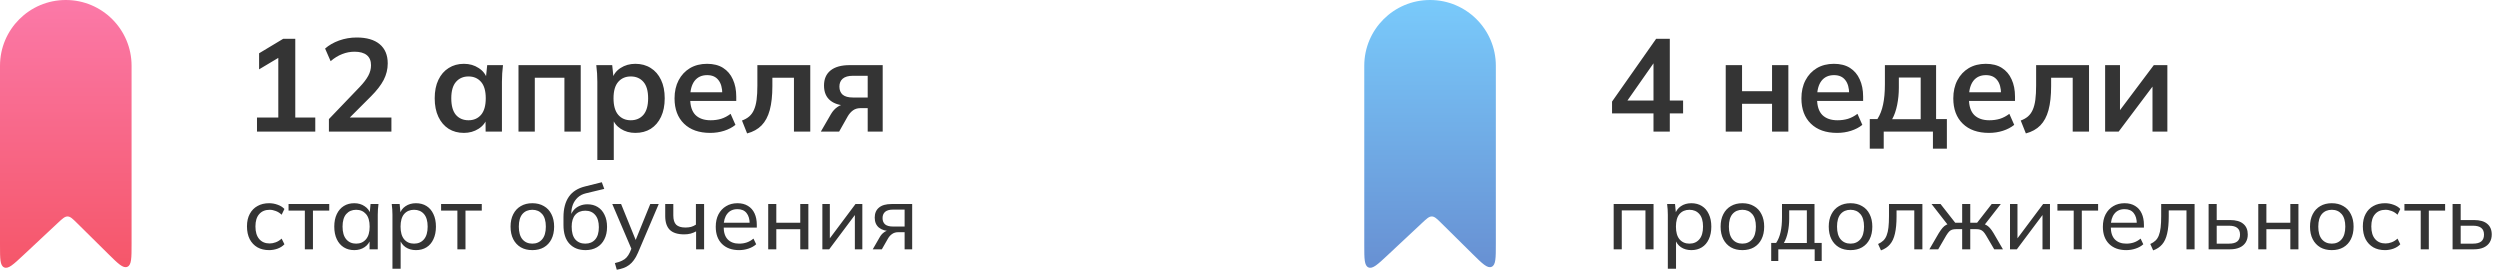
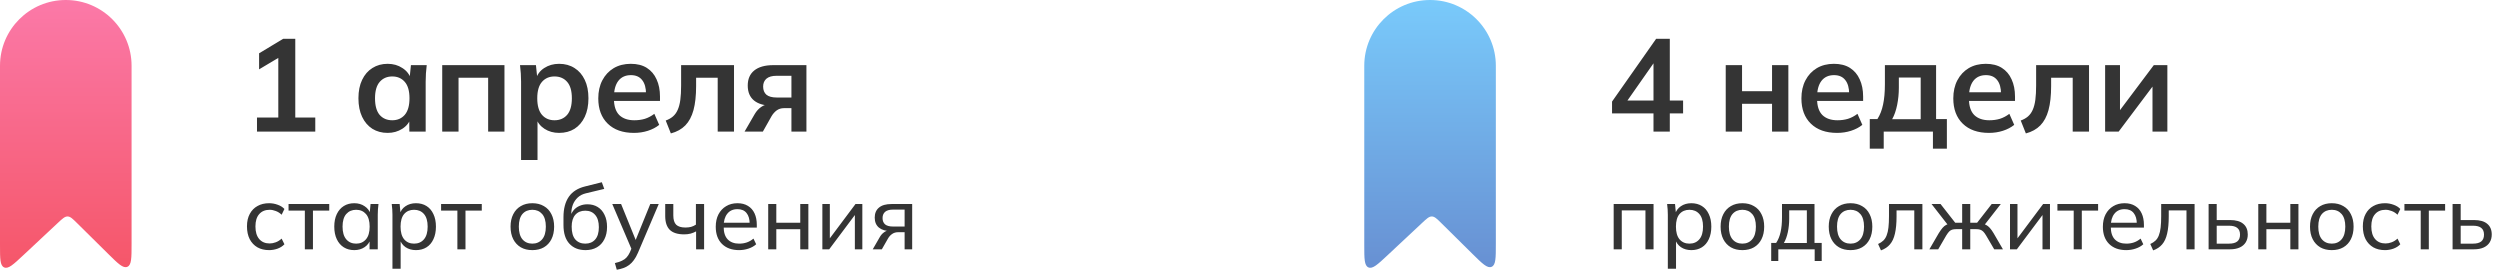
<svg xmlns="http://www.w3.org/2000/svg" width="361" height="40" viewBox="0 0 361 40" fill="none">
-   <path d="M37.109 19V16.967H40.187V7.657H41.365L37.413 10.013V7.695L40.89 5.605H42.638V16.967H45.526V19H37.109ZM47.495 19V17.195L51.941 12.559C52.498 11.976 52.91 11.438 53.176 10.944C53.442 10.45 53.575 9.943 53.575 9.424C53.575 8.778 53.372 8.29 52.967 7.961C52.561 7.632 51.972 7.467 51.2 7.467C50.579 7.467 49.984 7.581 49.414 7.809C48.844 8.024 48.286 8.366 47.742 8.835L46.944 7.011C47.488 6.53 48.16 6.143 48.958 5.852C49.768 5.561 50.617 5.415 51.504 5.415C52.948 5.415 54.056 5.738 54.829 6.384C55.601 7.03 55.988 7.955 55.988 9.158C55.988 9.994 55.791 10.792 55.399 11.552C55.006 12.299 54.398 13.085 53.575 13.908L49.87 17.613V16.967H56.52V19H47.495ZM66.989 19.19C66.153 19.19 65.418 18.994 64.785 18.601C64.152 18.196 63.658 17.619 63.303 16.872C62.948 16.125 62.771 15.232 62.771 14.193C62.771 13.154 62.948 12.268 63.303 11.533C63.658 10.786 64.152 10.216 64.785 9.823C65.418 9.418 66.153 9.215 66.989 9.215C67.8 9.215 68.509 9.418 69.117 9.823C69.738 10.216 70.149 10.748 70.352 11.419H70.143L70.352 9.405H72.632C72.594 9.798 72.556 10.197 72.518 10.602C72.493 11.007 72.48 11.406 72.48 11.799V19H70.124L70.105 17.024H70.333C70.13 17.683 69.719 18.208 69.098 18.601C68.477 18.994 67.774 19.19 66.989 19.19ZM67.654 17.366C68.401 17.366 69.003 17.106 69.459 16.587C69.915 16.055 70.143 15.257 70.143 14.193C70.143 13.129 69.915 12.337 69.459 11.818C69.003 11.299 68.401 11.039 67.654 11.039C66.907 11.039 66.305 11.299 65.849 11.818C65.393 12.337 65.165 13.129 65.165 14.193C65.165 15.257 65.387 16.055 65.83 16.587C66.286 17.106 66.894 17.366 67.654 17.366ZM74.87 19V9.405H83.857V19H81.501V11.229H77.226V19H74.87ZM86.255 23.104V11.799C86.255 11.406 86.243 11.007 86.218 10.602C86.192 10.197 86.154 9.798 86.103 9.405H88.403L88.612 11.419H88.403C88.593 10.748 88.992 10.216 89.6 9.823C90.22 9.418 90.936 9.215 91.746 9.215C92.595 9.215 93.336 9.418 93.969 9.823C94.603 10.216 95.097 10.786 95.451 11.533C95.806 12.268 95.984 13.154 95.984 14.193C95.984 15.232 95.806 16.125 95.451 16.872C95.097 17.619 94.603 18.196 93.969 18.601C93.336 18.994 92.595 19.19 91.746 19.19C90.948 19.19 90.246 18.994 89.638 18.601C89.029 18.208 88.624 17.683 88.421 17.024H88.63V23.104H86.255ZM91.082 17.366C91.841 17.366 92.45 17.106 92.906 16.587C93.362 16.055 93.59 15.257 93.59 14.193C93.59 13.129 93.362 12.337 92.906 11.818C92.45 11.299 91.841 11.039 91.082 11.039C90.334 11.039 89.733 11.299 89.276 11.818C88.82 12.337 88.593 13.129 88.593 14.193C88.593 15.257 88.82 16.055 89.276 16.587C89.733 17.106 90.334 17.366 91.082 17.366ZM102.553 19.19C100.945 19.19 99.684 18.747 98.772 17.86C97.861 16.973 97.404 15.757 97.404 14.212C97.404 13.211 97.601 12.337 97.993 11.59C98.386 10.843 98.931 10.26 99.627 9.842C100.337 9.424 101.16 9.215 102.097 9.215C103.022 9.215 103.795 9.411 104.415 9.804C105.036 10.197 105.505 10.748 105.821 11.457C106.151 12.166 106.315 12.996 106.315 13.946V14.573H99.323V13.319H104.624L104.301 13.585C104.301 12.698 104.111 12.021 103.731 11.552C103.364 11.083 102.826 10.849 102.116 10.849C101.331 10.849 100.723 11.128 100.292 11.685C99.874 12.242 99.665 13.021 99.665 14.022V14.269C99.665 15.308 99.919 16.087 100.425 16.606C100.945 17.113 101.673 17.366 102.61 17.366C103.155 17.366 103.662 17.296 104.13 17.157C104.612 17.005 105.068 16.764 105.498 16.435L106.201 18.031C105.745 18.398 105.201 18.683 104.567 18.886C103.934 19.089 103.263 19.19 102.553 19.19ZM107.883 19.266L107.142 17.404C107.56 17.252 107.909 17.056 108.187 16.815C108.479 16.562 108.707 16.245 108.871 15.865C109.049 15.472 109.175 14.991 109.251 14.421C109.327 13.838 109.365 13.148 109.365 12.35V9.405H117.003V19H114.647V11.229H111.531V12.426C111.531 13.807 111.405 14.966 111.151 15.903C110.898 16.828 110.505 17.562 109.973 18.107C109.441 18.652 108.745 19.038 107.883 19.266ZM118.531 19L119.994 16.473C120.247 16.042 120.557 15.7 120.925 15.447C121.305 15.181 121.697 15.048 122.103 15.048H122.521L122.502 15.257C121.374 15.257 120.507 15.01 119.899 14.516C119.291 14.022 118.987 13.3 118.987 12.35C118.987 11.413 119.297 10.691 119.918 10.184C120.551 9.665 121.476 9.405 122.692 9.405H127.461V19H125.295V15.618H124.212C123.819 15.618 123.471 15.726 123.167 15.941C122.875 16.156 122.628 16.435 122.426 16.777L121.172 19H118.531ZM123.148 14.079H125.295V10.944H123.148C122.502 10.944 122.014 11.083 121.685 11.362C121.368 11.641 121.21 12.021 121.21 12.502C121.21 13.009 121.368 13.401 121.685 13.68C122.014 13.946 122.502 14.079 123.148 14.079Z" fill="#343434" />
+   <path d="M37.109 19V16.967H40.187V7.657H41.365L37.413 10.013V7.695L40.89 5.605H42.638V16.967H45.526V19H37.109ZM55.976 19.19C55.14 19.19 54.406 18.994 53.772 18.601C53.139 18.196 52.645 17.619 52.29 16.872C51.936 16.125 51.758 15.232 51.758 14.193C51.758 13.154 51.936 12.268 52.29 11.533C52.645 10.786 53.139 10.216 53.772 9.823C54.406 9.418 55.14 9.215 55.976 9.215C56.787 9.215 57.496 9.418 58.104 9.823C58.725 10.216 59.137 10.748 59.339 11.419H59.13L59.339 9.405H61.619C61.581 9.798 61.543 10.197 61.505 10.602C61.48 11.007 61.467 11.406 61.467 11.799V19H59.111L59.092 17.024H59.32C59.118 17.683 58.706 18.208 58.085 18.601C57.465 18.994 56.762 19.19 55.976 19.19ZM56.641 17.366C57.389 17.366 57.99 17.106 58.446 16.587C58.902 16.055 59.13 15.257 59.13 14.193C59.13 13.129 58.902 12.337 58.446 11.818C57.99 11.299 57.389 11.039 56.641 11.039C55.894 11.039 55.292 11.299 54.836 11.818C54.38 12.337 54.152 13.129 54.152 14.193C54.152 15.257 54.374 16.055 54.817 16.587C55.273 17.106 55.881 17.366 56.641 17.366ZM63.857 19V9.405H72.844V19H70.488V11.229H66.213V19H63.857ZM75.243 23.104V11.799C75.243 11.406 75.23 11.007 75.205 10.602C75.18 10.197 75.142 9.798 75.091 9.405H77.39L77.599 11.419H77.39C77.58 10.748 77.979 10.216 78.587 9.823C79.208 9.418 79.923 9.215 80.734 9.215C81.583 9.215 82.324 9.418 82.957 9.823C83.59 10.216 84.084 10.786 84.439 11.533C84.794 12.268 84.971 13.154 84.971 14.193C84.971 15.232 84.794 16.125 84.439 16.872C84.084 17.619 83.59 18.196 82.957 18.601C82.324 18.994 81.583 19.19 80.734 19.19C79.936 19.19 79.233 18.994 78.625 18.601C78.017 18.208 77.612 17.683 77.409 17.024H77.618V23.104H75.243ZM80.069 17.366C80.829 17.366 81.437 17.106 81.893 16.587C82.349 16.055 82.577 15.257 82.577 14.193C82.577 13.129 82.349 12.337 81.893 11.818C81.437 11.299 80.829 11.039 80.069 11.039C79.322 11.039 78.72 11.299 78.264 11.818C77.808 12.337 77.58 13.129 77.58 14.193C77.58 15.257 77.808 16.055 78.264 16.587C78.72 17.106 79.322 17.366 80.069 17.366ZM91.541 19.19C89.932 19.19 88.672 18.747 87.76 17.86C86.848 16.973 86.392 15.757 86.392 14.212C86.392 13.211 86.588 12.337 86.981 11.59C87.374 10.843 87.918 10.26 88.615 9.842C89.324 9.424 90.147 9.215 91.085 9.215C92.01 9.215 92.782 9.411 93.403 9.804C94.023 10.197 94.492 10.748 94.809 11.457C95.138 12.166 95.303 12.996 95.303 13.946V14.573H88.311V13.319H93.612L93.289 13.585C93.289 12.698 93.099 12.021 92.719 11.552C92.352 11.083 91.813 10.849 91.104 10.849C90.319 10.849 89.71 11.128 89.28 11.685C88.862 12.242 88.653 13.021 88.653 14.022V14.269C88.653 15.308 88.906 16.087 89.413 16.606C89.932 17.113 90.66 17.366 91.598 17.366C92.142 17.366 92.649 17.296 93.118 17.157C93.599 17.005 94.055 16.764 94.486 16.435L95.189 18.031C94.733 18.398 94.188 18.683 93.555 18.886C92.921 19.089 92.25 19.19 91.541 19.19ZM96.871 19.266L96.13 17.404C96.548 17.252 96.896 17.056 97.175 16.815C97.466 16.562 97.694 16.245 97.859 15.865C98.036 15.472 98.163 14.991 98.239 14.421C98.315 13.838 98.353 13.148 98.353 12.35V9.405H105.991V19H103.635V11.229H100.519V12.426C100.519 13.807 100.392 14.966 100.139 15.903C99.885 16.828 99.493 17.562 98.961 18.107C98.429 18.652 97.732 19.038 96.871 19.266ZM107.518 19L108.981 16.473C109.234 16.042 109.545 15.7 109.912 15.447C110.292 15.181 110.685 15.048 111.09 15.048H111.508L111.489 15.257C110.362 15.257 109.494 15.01 108.886 14.516C108.278 14.022 107.974 13.3 107.974 12.35C107.974 11.413 108.284 10.691 108.905 10.184C109.538 9.665 110.463 9.405 111.679 9.405H116.448V19H114.282V15.618H113.199C112.806 15.618 112.458 15.726 112.154 15.941C111.863 16.156 111.616 16.435 111.413 16.777L110.159 19H107.518ZM112.135 14.079H114.282V10.944H112.135C111.489 10.944 111.001 11.083 110.672 11.362C110.355 11.641 110.197 12.021 110.197 12.502C110.197 13.009 110.355 13.401 110.672 13.68C111.001 13.946 111.489 14.079 112.135 14.079Z" fill="#343434" />
  <path d="M38.861 36.117C38.211 36.117 37.648 35.983 37.171 35.714C36.694 35.437 36.322 35.042 36.053 34.531C35.793 34.011 35.663 33.396 35.663 32.685C35.663 31.983 35.797 31.385 36.066 30.891C36.335 30.388 36.707 30.007 37.184 29.747C37.661 29.478 38.22 29.344 38.861 29.344C39.286 29.344 39.697 29.418 40.096 29.565C40.495 29.704 40.82 29.907 41.071 30.176L40.668 31.008C40.417 30.765 40.139 30.588 39.836 30.475C39.533 30.354 39.234 30.293 38.939 30.293C38.298 30.293 37.795 30.501 37.431 30.917C37.067 31.324 36.885 31.918 36.885 32.698C36.885 33.487 37.067 34.093 37.431 34.518C37.795 34.943 38.298 35.155 38.939 35.155C39.225 35.155 39.52 35.099 39.823 34.986C40.126 34.873 40.408 34.696 40.668 34.453L41.071 35.272C40.811 35.549 40.477 35.762 40.07 35.909C39.671 36.048 39.268 36.117 38.861 36.117ZM44.02 36V30.41H41.667V29.461H47.543V30.41H45.19V36H44.02ZM51.155 36.117C50.583 36.117 50.081 35.983 49.647 35.714C49.214 35.445 48.876 35.055 48.633 34.544C48.391 34.033 48.269 33.426 48.269 32.724C48.269 32.022 48.391 31.42 48.633 30.917C48.876 30.406 49.214 30.016 49.647 29.747C50.081 29.478 50.583 29.344 51.155 29.344C51.736 29.344 52.239 29.491 52.663 29.786C53.097 30.072 53.383 30.466 53.521 30.969H53.365L53.508 29.461H54.652C54.626 29.721 54.6 29.981 54.574 30.241C54.557 30.501 54.548 30.757 54.548 31.008V36H53.365V34.505H53.508C53.37 34.999 53.084 35.393 52.65 35.688C52.226 35.974 51.727 36.117 51.155 36.117ZM51.428 35.181C52.018 35.181 52.49 34.973 52.845 34.557C53.201 34.141 53.378 33.53 53.378 32.724C53.378 31.918 53.201 31.311 52.845 30.904C52.49 30.497 52.018 30.293 51.428 30.293C50.839 30.293 50.362 30.497 49.998 30.904C49.643 31.311 49.465 31.918 49.465 32.724C49.465 33.53 49.643 34.141 49.998 34.557C50.354 34.973 50.83 35.181 51.428 35.181ZM56.67 38.808V31.008C56.67 30.757 56.661 30.501 56.644 30.241C56.627 29.981 56.601 29.721 56.566 29.461H57.71L57.853 30.969H57.71C57.84 30.466 58.117 30.072 58.542 29.786C58.967 29.491 59.474 29.344 60.063 29.344C60.644 29.344 61.151 29.478 61.584 29.747C62.017 30.016 62.351 30.406 62.585 30.917C62.828 31.42 62.949 32.022 62.949 32.724C62.949 33.426 62.828 34.033 62.585 34.544C62.351 35.055 62.017 35.445 61.584 35.714C61.151 35.983 60.644 36.117 60.063 36.117C59.483 36.117 58.98 35.974 58.555 35.688C58.139 35.393 57.858 34.999 57.71 34.505H57.853V38.808H56.67ZM59.79 35.181C60.388 35.181 60.865 34.973 61.22 34.557C61.575 34.141 61.753 33.53 61.753 32.724C61.753 31.918 61.575 31.311 61.22 30.904C60.865 30.497 60.388 30.293 59.79 30.293C59.192 30.293 58.715 30.497 58.36 30.904C58.014 31.311 57.84 31.918 57.84 32.724C57.84 33.53 58.014 34.141 58.36 34.557C58.715 34.973 59.192 35.181 59.79 35.181ZM66.046 36V30.41H63.693V29.461H69.569V30.41H67.216V36H66.046ZM76.87 36.117C76.228 36.117 75.674 35.983 75.206 35.714C74.737 35.437 74.374 35.047 74.114 34.544C73.853 34.033 73.724 33.426 73.724 32.724C73.724 32.031 73.853 31.433 74.114 30.93C74.374 30.419 74.737 30.029 75.206 29.76C75.674 29.483 76.228 29.344 76.87 29.344C77.511 29.344 78.066 29.483 78.534 29.76C79.01 30.029 79.374 30.419 79.626 30.93C79.885 31.433 80.016 32.031 80.016 32.724C80.016 33.426 79.885 34.033 79.626 34.544C79.374 35.047 79.01 35.437 78.534 35.714C78.066 35.983 77.511 36.117 76.87 36.117ZM76.87 35.181C77.459 35.181 77.931 34.973 78.287 34.557C78.642 34.141 78.82 33.53 78.82 32.724C78.82 31.918 78.642 31.311 78.287 30.904C77.931 30.497 77.459 30.293 76.87 30.293C76.272 30.293 75.795 30.497 75.439 30.904C75.093 31.311 74.919 31.918 74.919 32.724C74.919 33.53 75.093 34.141 75.439 34.557C75.795 34.973 76.272 35.181 76.87 35.181ZM84.551 36.117C83.572 36.117 82.796 35.809 82.224 35.194C81.652 34.579 81.366 33.677 81.366 32.49V31.359C81.366 30.146 81.622 29.166 82.133 28.421C82.645 27.676 83.438 27.173 84.512 26.913L86.904 26.315L87.255 27.277L84.603 27.914C84.127 28.027 83.732 28.23 83.42 28.525C83.108 28.82 82.874 29.166 82.718 29.565C82.571 29.964 82.497 30.388 82.497 30.839V31.398H82.315C82.419 31.008 82.584 30.67 82.809 30.384C83.043 30.098 83.334 29.881 83.68 29.734C84.027 29.578 84.408 29.5 84.824 29.5C85.388 29.5 85.882 29.63 86.306 29.89C86.731 30.15 87.06 30.527 87.294 31.021C87.537 31.506 87.658 32.087 87.658 32.763C87.658 33.456 87.528 34.054 87.268 34.557C87.017 35.06 86.657 35.445 86.189 35.714C85.721 35.983 85.175 36.117 84.551 36.117ZM84.512 35.181C85.119 35.181 85.596 34.982 85.942 34.583C86.298 34.184 86.475 33.591 86.475 32.802C86.475 32.031 86.298 31.441 85.942 31.034C85.596 30.627 85.119 30.423 84.512 30.423C83.906 30.423 83.425 30.622 83.069 31.021C82.723 31.42 82.549 31.987 82.549 32.724C82.549 33.547 82.723 34.163 83.069 34.57C83.425 34.977 83.906 35.181 84.512 35.181ZM89.063 38.951L88.79 37.989C89.198 37.894 89.536 37.781 89.804 37.651C90.073 37.53 90.298 37.369 90.48 37.17C90.662 36.971 90.823 36.719 90.961 36.416L91.286 35.636L91.26 36.13L88.413 29.461H89.687L91.962 35.064H91.624L93.899 29.461H95.121L92.118 36.507C91.936 36.932 91.737 37.287 91.52 37.573C91.312 37.859 91.083 38.093 90.831 38.275C90.589 38.457 90.32 38.6 90.025 38.704C89.731 38.808 89.41 38.89 89.063 38.951ZM100.516 36V33.413C100.264 33.552 99.996 33.66 99.71 33.738C99.424 33.807 99.12 33.842 98.8 33.842C97.864 33.842 97.17 33.625 96.72 33.192C96.278 32.75 96.057 32.087 96.057 31.203V29.461H97.227V31.112C97.227 31.727 97.365 32.174 97.643 32.451C97.929 32.72 98.371 32.854 98.969 32.854C99.272 32.854 99.545 32.824 99.788 32.763C100.03 32.694 100.264 32.585 100.49 32.438V29.461H101.673V36H100.516ZM106.721 36.117C105.681 36.117 104.858 35.818 104.251 35.22C103.653 34.622 103.354 33.799 103.354 32.75C103.354 32.057 103.484 31.459 103.744 30.956C104.013 30.445 104.381 30.05 104.849 29.773C105.317 29.487 105.863 29.344 106.487 29.344C107.085 29.344 107.592 29.474 108.008 29.734C108.424 29.985 108.741 30.345 108.957 30.813C109.174 31.281 109.282 31.836 109.282 32.477V32.867H104.277V32.165H108.476L108.255 32.334C108.255 31.658 108.104 31.134 107.8 30.761C107.506 30.388 107.068 30.202 106.487 30.202C105.855 30.202 105.365 30.423 105.018 30.865C104.672 31.298 104.498 31.892 104.498 32.646V32.763C104.498 33.56 104.693 34.163 105.083 34.57C105.482 34.977 106.032 35.181 106.734 35.181C107.124 35.181 107.488 35.125 107.826 35.012C108.164 34.899 108.489 34.713 108.801 34.453L109.191 35.272C108.897 35.541 108.528 35.749 108.086 35.896C107.653 36.043 107.198 36.117 106.721 36.117ZM110.929 36V29.461H112.099V32.165H115.557V29.461H116.727V36H115.557V33.101H112.099V36H110.929ZM118.749 36V29.461H119.828V34.882H119.477L123.533 29.461H124.521V36H123.442V30.566H123.806L119.737 36H118.749ZM126.024 36L127.051 34.219C127.216 33.933 127.424 33.703 127.675 33.53C127.927 33.348 128.191 33.257 128.468 33.257H128.676L128.663 33.374C127.927 33.374 127.35 33.209 126.934 32.88C126.518 32.542 126.31 32.057 126.31 31.424C126.31 30.8 126.514 30.319 126.921 29.981C127.329 29.634 127.935 29.461 128.741 29.461H131.718V36H130.626V33.53H129.69C129.352 33.53 129.062 33.617 128.819 33.79C128.577 33.955 128.377 34.176 128.221 34.453L127.337 36H126.024ZM128.949 32.711H130.626V30.267H128.949C128.438 30.267 128.057 30.375 127.805 30.592C127.563 30.809 127.441 31.108 127.441 31.489C127.441 31.879 127.563 32.182 127.805 32.399C128.057 32.607 128.438 32.711 128.949 32.711Z" fill="#343434" />
-   <path d="M0 9.5C0 4.253 4.253 0 9.5 0V0C14.747 0 19 4.253 19 9.5V35.211C19 37.251 19 38.271 18.385 38.528C17.771 38.785 17.045 38.068 15.594 36.633L11.131 32.221C10.485 31.582 10.161 31.262 9.759 31.257C9.356 31.251 9.024 31.562 8.359 32.183L3.366 36.852C1.925 38.2 1.204 38.874 0.602 38.613C0 38.352 0 37.365 0 35.392V9.5Z" fill="url(#paint0_linear_98_202)" />
+   <path d="M0 9.5C0 4.253 4.253 0 9.5 0C14.747 0 19 4.253 19 9.5V35.211C19 37.251 19 38.271 18.385 38.528C17.771 38.785 17.045 38.068 15.594 36.633L11.131 32.221C10.485 31.582 10.161 31.262 9.759 31.257C9.356 31.251 9.024 31.562 8.359 32.183L3.366 36.852C1.925 38.2 1.204 38.874 0.602 38.613C0 38.352 0 37.365 0 35.392V9.5Z" fill="url(#paint0_linear_27_1270)" />
  <path d="M238.764 19V16.378H232.779V14.668L239.144 5.605H241.12V14.516H243.039V16.378H241.12V19H238.764ZM238.764 14.516V8.493H239.22L234.603 15.086V14.516H238.764ZM249.195 19V9.405H251.551V13.167H255.883V9.405H258.239V19H255.883V14.991H251.551V19H249.195ZM265.273 19.19C263.664 19.19 262.404 18.747 261.492 17.86C260.58 16.973 260.124 15.757 260.124 14.212C260.124 13.211 260.32 12.337 260.713 11.59C261.105 10.843 261.65 10.26 262.347 9.842C263.056 9.424 263.879 9.215 264.817 9.215C265.741 9.215 266.514 9.411 267.135 9.804C267.755 10.197 268.224 10.748 268.541 11.457C268.87 12.166 269.035 12.996 269.035 13.946V14.573H262.043V13.319H267.344L267.021 13.585C267.021 12.698 266.831 12.021 266.451 11.552C266.083 11.083 265.545 10.849 264.836 10.849C264.05 10.849 263.442 11.128 263.012 11.685C262.594 12.242 262.385 13.021 262.385 14.022V14.269C262.385 15.308 262.638 16.087 263.145 16.606C263.664 17.113 264.392 17.366 265.33 17.366C265.874 17.366 266.381 17.296 266.85 17.157C267.331 17.005 267.787 16.764 268.218 16.435L268.921 18.031C268.465 18.398 267.92 18.683 267.287 18.886C266.653 19.089 265.982 19.19 265.273 19.19ZM269.995 21.47V17.195H271.097C271.477 16.6 271.749 15.903 271.914 15.105C272.091 14.294 272.18 13.306 272.18 12.141V9.405H279.571V17.195H281.129V21.47H279.115V19H272.009V21.47H269.995ZM273.225 17.214H277.348V11.191H274.194V12.673C274.194 13.522 274.111 14.351 273.947 15.162C273.782 15.973 273.541 16.657 273.225 17.214ZM287.205 19.19C285.596 19.19 284.336 18.747 283.424 17.86C282.512 16.973 282.056 15.757 282.056 14.212C282.056 13.211 282.252 12.337 282.645 11.59C283.038 10.843 283.582 10.26 284.279 9.842C284.988 9.424 285.812 9.215 286.749 9.215C287.674 9.215 288.446 9.411 289.067 9.804C289.688 10.197 290.156 10.748 290.473 11.457C290.802 12.166 290.967 12.996 290.967 13.946V14.573H283.975V13.319H289.276L288.953 13.585C288.953 12.698 288.763 12.021 288.383 11.552C288.016 11.083 287.477 10.849 286.768 10.849C285.983 10.849 285.375 11.128 284.944 11.685C284.526 12.242 284.317 13.021 284.317 14.022V14.269C284.317 15.308 284.57 16.087 285.077 16.606C285.596 17.113 286.325 17.366 287.262 17.366C287.807 17.366 288.313 17.296 288.782 17.157C289.263 17.005 289.719 16.764 290.15 16.435L290.853 18.031C290.397 18.398 289.852 18.683 289.219 18.886C288.586 19.089 287.914 19.19 287.205 19.19ZM292.535 19.266L291.794 17.404C292.212 17.252 292.56 17.056 292.839 16.815C293.13 16.562 293.358 16.245 293.523 15.865C293.7 15.472 293.827 14.991 293.903 14.421C293.979 13.838 294.017 13.148 294.017 12.35V9.405H301.655V19H299.299V11.229H296.183V12.426C296.183 13.807 296.056 14.966 295.803 15.903C295.55 16.828 295.157 17.562 294.625 18.107C294.093 18.652 293.396 19.038 292.535 19.266ZM303.98 19V9.405H306.127V16.663H305.557L311.01 9.405H312.967V19H310.82V11.723H311.409L305.937 19H303.98Z" fill="#343434" />
  <path d="M233.014 36V29.461H238.773V36H237.603V30.384H234.184V36H233.014ZM240.835 38.808V31.008C240.835 30.757 240.827 30.501 240.809 30.241C240.792 29.981 240.766 29.721 240.731 29.461H241.875L242.018 30.969H241.875C242.005 30.466 242.283 30.072 242.707 29.786C243.132 29.491 243.639 29.344 244.228 29.344C244.809 29.344 245.316 29.478 245.749 29.747C246.183 30.016 246.516 30.406 246.75 30.917C246.993 31.42 247.114 32.022 247.114 32.724C247.114 33.426 246.993 34.033 246.75 34.544C246.516 35.055 246.183 35.445 245.749 35.714C245.316 35.983 244.809 36.117 244.228 36.117C243.648 36.117 243.145 35.974 242.72 35.688C242.304 35.393 242.023 34.999 241.875 34.505H242.018V38.808H240.835ZM243.955 35.181C244.553 35.181 245.03 34.973 245.385 34.557C245.741 34.141 245.918 33.53 245.918 32.724C245.918 31.918 245.741 31.311 245.385 30.904C245.03 30.497 244.553 30.293 243.955 30.293C243.357 30.293 242.881 30.497 242.525 30.904C242.179 31.311 242.005 31.918 242.005 32.724C242.005 33.53 242.179 34.141 242.525 34.557C242.881 34.973 243.357 35.181 243.955 35.181ZM251.602 36.117C250.961 36.117 250.406 35.983 249.938 35.714C249.47 35.437 249.106 35.047 248.846 34.544C248.586 34.033 248.456 33.426 248.456 32.724C248.456 32.031 248.586 31.433 248.846 30.93C249.106 30.419 249.47 30.029 249.938 29.76C250.406 29.483 250.961 29.344 251.602 29.344C252.243 29.344 252.798 29.483 253.266 29.76C253.743 30.029 254.107 30.419 254.358 30.93C254.618 31.433 254.748 32.031 254.748 32.724C254.748 33.426 254.618 34.033 254.358 34.544C254.107 35.047 253.743 35.437 253.266 35.714C252.798 35.983 252.243 36.117 251.602 36.117ZM251.602 35.181C252.191 35.181 252.664 34.973 253.019 34.557C253.374 34.141 253.552 33.53 253.552 32.724C253.552 31.918 253.374 31.311 253.019 30.904C252.664 30.497 252.191 30.293 251.602 30.293C251.004 30.293 250.527 30.497 250.172 30.904C249.825 31.311 249.652 31.918 249.652 32.724C249.652 33.53 249.825 34.141 250.172 34.557C250.527 34.973 251.004 35.181 251.602 35.181ZM255.761 37.69V35.077H256.476C256.771 34.635 256.983 34.115 257.113 33.517C257.252 32.919 257.321 32.208 257.321 31.385V29.461H262.014V35.077H263.054V37.69H262.04V36H256.788V37.69H255.761ZM257.594 35.09H260.909V30.371H258.361V31.593C258.361 32.252 258.296 32.893 258.166 33.517C258.036 34.132 257.845 34.657 257.594 35.09ZM267.217 36.117C266.576 36.117 266.021 35.983 265.553 35.714C265.085 35.437 264.721 35.047 264.461 34.544C264.201 34.033 264.071 33.426 264.071 32.724C264.071 32.031 264.201 31.433 264.461 30.93C264.721 30.419 265.085 30.029 265.553 29.76C266.021 29.483 266.576 29.344 267.217 29.344C267.859 29.344 268.413 29.483 268.881 29.76C269.358 30.029 269.722 30.419 269.973 30.93C270.233 31.433 270.363 32.031 270.363 32.724C270.363 33.426 270.233 34.033 269.973 34.544C269.722 35.047 269.358 35.437 268.881 35.714C268.413 35.983 267.859 36.117 267.217 36.117ZM267.217 35.181C267.807 35.181 268.279 34.973 268.634 34.557C268.99 34.141 269.167 33.53 269.167 32.724C269.167 31.918 268.99 31.311 268.634 30.904C268.279 30.497 267.807 30.293 267.217 30.293C266.619 30.293 266.143 30.497 265.787 30.904C265.441 31.311 265.267 31.918 265.267 32.724C265.267 33.53 265.441 34.141 265.787 34.557C266.143 34.973 266.619 35.181 267.217 35.181ZM271.613 36.156L271.197 35.233C271.5 35.094 271.752 34.93 271.951 34.739C272.159 34.54 272.319 34.288 272.432 33.985C272.553 33.682 272.64 33.305 272.692 32.854C272.744 32.403 272.77 31.857 272.77 31.216V29.461H277.593V36H276.423V30.384H273.862V31.242C273.862 32.247 273.784 33.079 273.628 33.738C273.481 34.388 273.242 34.904 272.913 35.285C272.592 35.666 272.159 35.957 271.613 36.156ZM278.604 36L279.956 33.673C280.156 33.352 280.338 33.097 280.502 32.906C280.667 32.715 280.84 32.572 281.022 32.477C281.213 32.373 281.434 32.308 281.685 32.282L281.399 32.646L278.916 29.461H280.216L282.335 32.165H283.336V29.461H284.506V32.165H285.494L287.6 29.461H288.913L286.43 32.646L286.131 32.282C286.383 32.308 286.599 32.373 286.781 32.477C286.972 32.572 287.154 32.715 287.327 32.906C287.501 33.097 287.683 33.352 287.873 33.673L289.225 36H287.964L286.781 33.985C286.643 33.751 286.508 33.569 286.378 33.439C286.248 33.309 286.101 33.218 285.936 33.166C285.78 33.114 285.581 33.088 285.338 33.088H284.506V36H283.336V33.088H282.491C282.249 33.088 282.045 33.114 281.88 33.166C281.724 33.218 281.581 33.309 281.451 33.439C281.33 33.569 281.196 33.751 281.048 33.985L279.878 36H278.604ZM290.244 36V29.461H291.323V34.882H290.972L295.028 29.461H296.016V36H294.937V30.566H295.301L291.232 36H290.244ZM299.443 36V30.41H297.09V29.461H302.966V30.41H300.613V36H299.443ZM307.022 36.117C305.982 36.117 305.159 35.818 304.552 35.22C303.954 34.622 303.655 33.799 303.655 32.75C303.655 32.057 303.785 31.459 304.045 30.956C304.314 30.445 304.682 30.05 305.15 29.773C305.618 29.487 306.164 29.344 306.788 29.344C307.386 29.344 307.893 29.474 308.309 29.734C308.725 29.985 309.042 30.345 309.258 30.813C309.475 31.281 309.583 31.836 309.583 32.477V32.867H304.578V32.165H308.777L308.556 32.334C308.556 31.658 308.405 31.134 308.101 30.761C307.807 30.388 307.369 30.202 306.788 30.202C306.156 30.202 305.666 30.423 305.319 30.865C304.973 31.298 304.799 31.892 304.799 32.646V32.763C304.799 33.56 304.994 34.163 305.384 34.57C305.783 34.977 306.333 35.181 307.035 35.181C307.425 35.181 307.789 35.125 308.127 35.012C308.465 34.899 308.79 34.713 309.102 34.453L309.492 35.272C309.198 35.541 308.829 35.749 308.387 35.896C307.954 36.043 307.499 36.117 307.022 36.117ZM310.918 36.156L310.502 35.233C310.805 35.094 311.056 34.93 311.256 34.739C311.464 34.54 311.624 34.288 311.737 33.985C311.858 33.682 311.945 33.305 311.997 32.854C312.049 32.403 312.075 31.857 312.075 31.216V29.461H316.898V36H315.728V30.384H313.167V31.242C313.167 32.247 313.089 33.079 312.933 33.738C312.785 34.388 312.547 34.904 312.218 35.285C311.897 35.666 311.464 35.957 310.918 36.156ZM318.923 36V29.461H320.093V31.775H322.017C322.867 31.775 323.504 31.957 323.928 32.321C324.362 32.676 324.578 33.192 324.578 33.868C324.578 34.301 324.479 34.678 324.279 34.999C324.08 35.32 323.79 35.567 323.408 35.74C323.027 35.913 322.563 36 322.017 36H318.923ZM320.093 35.181H321.887C322.399 35.181 322.789 35.077 323.057 34.869C323.326 34.652 323.46 34.323 323.46 33.881C323.46 33.439 323.326 33.114 323.057 32.906C322.797 32.698 322.407 32.594 321.887 32.594H320.093V35.181ZM326.096 36V29.461H327.266V32.165H330.724V29.461H331.894V36H330.724V33.101H327.266V36H326.096ZM336.711 36.117C336.07 36.117 335.515 35.983 335.047 35.714C334.579 35.437 334.215 35.047 333.955 34.544C333.695 34.033 333.565 33.426 333.565 32.724C333.565 32.031 333.695 31.433 333.955 30.93C334.215 30.419 334.579 30.029 335.047 29.76C335.515 29.483 336.07 29.344 336.711 29.344C337.353 29.344 337.907 29.483 338.375 29.76C338.852 30.029 339.216 30.419 339.467 30.93C339.727 31.433 339.857 32.031 339.857 32.724C339.857 33.426 339.727 34.033 339.467 34.544C339.216 35.047 338.852 35.437 338.375 35.714C337.907 35.983 337.353 36.117 336.711 36.117ZM336.711 35.181C337.301 35.181 337.773 34.973 338.128 34.557C338.484 34.141 338.661 33.53 338.661 32.724C338.661 31.918 338.484 31.311 338.128 30.904C337.773 30.497 337.301 30.293 336.711 30.293C336.113 30.293 335.637 30.497 335.281 30.904C334.935 31.311 334.761 31.918 334.761 32.724C334.761 33.53 334.935 34.141 335.281 34.557C335.637 34.973 336.113 35.181 336.711 35.181ZM344.393 36.117C343.743 36.117 343.18 35.983 342.703 35.714C342.227 35.437 341.854 35.042 341.585 34.531C341.325 34.011 341.195 33.396 341.195 32.685C341.195 31.983 341.33 31.385 341.598 30.891C341.867 30.388 342.24 30.007 342.716 29.747C343.193 29.478 343.752 29.344 344.393 29.344C344.818 29.344 345.23 29.418 345.628 29.565C346.027 29.704 346.352 29.907 346.603 30.176L346.2 31.008C345.949 30.765 345.672 30.588 345.368 30.475C345.065 30.354 344.766 30.293 344.471 30.293C343.83 30.293 343.327 30.501 342.963 30.917C342.599 31.324 342.417 31.918 342.417 32.698C342.417 33.487 342.599 34.093 342.963 34.518C343.327 34.943 343.83 35.155 344.471 35.155C344.757 35.155 345.052 35.099 345.355 34.986C345.659 34.873 345.94 34.696 346.2 34.453L346.603 35.272C346.343 35.549 346.01 35.762 345.602 35.909C345.204 36.048 344.801 36.117 344.393 36.117ZM349.552 36V30.41H347.199V29.461H353.075V30.41H350.722V36H349.552ZM354.153 36V29.461H355.323V31.775H357.247C358.096 31.775 358.733 31.957 359.158 32.321C359.591 32.676 359.808 33.192 359.808 33.868C359.808 34.301 359.708 34.678 359.509 34.999C359.309 35.32 359.019 35.567 358.638 35.74C358.256 35.913 357.793 36 357.247 36H354.153ZM355.323 35.181H357.117C357.628 35.181 358.018 35.077 358.287 34.869C358.555 34.652 358.69 34.323 358.69 33.881C358.69 33.439 358.555 33.114 358.287 32.906C358.027 32.698 357.637 32.594 357.117 32.594H355.323V35.181Z" fill="#343434" />
-   <path d="M197 9.5C197 4.253 201.253 0 206.5 0V0C211.747 0 216 4.253 216 9.5V35.211C216 37.251 216 38.271 215.385 38.528C214.771 38.785 214.045 38.068 212.594 36.633L208.131 32.221C207.485 31.582 207.161 31.262 206.759 31.257C206.356 31.251 206.024 31.562 205.359 32.183L200.366 36.852C198.925 38.2 198.204 38.874 197.602 38.613C197 38.352 197 37.365 197 35.392V9.5Z" fill="url(#paint1_linear_98_202)" />
+   <path d="M197 9.5C197 4.253 201.253 0 206.5 0C211.747 0 216 4.253 216 9.5V35.211C216 37.251 216 38.271 215.385 38.528C214.771 38.785 214.045 38.068 212.594 36.633L208.131 32.221C207.485 31.582 207.161 31.262 206.759 31.257C206.356 31.251 206.024 31.562 205.359 32.183L200.366 36.852C198.925 38.2 198.204 38.874 197.602 38.613C197 38.352 197 37.365 197 35.392V9.5Z" fill="url(#paint1_linear_27_1270)" />
  <defs>
-     <linearGradient id="paint0_linear_98_202" x1="9.5" y1="0" x2="9.5" y2="40" gradientUnits="userSpaceOnUse">
+     <linearGradient id="paint0_linear_27_1270" x1="9.5" y1="0" x2="9.5" y2="40" gradientUnits="userSpaceOnUse">
      <stop stop-color="#FB79A8" />
      <stop offset="1" stop-color="#F55567" />
    </linearGradient>
-     <linearGradient id="paint1_linear_98_202" x1="206.5" y1="0" x2="206.5" y2="40" gradientUnits="userSpaceOnUse">
+     <linearGradient id="paint1_linear_27_1270" x1="206.5" y1="0" x2="206.5" y2="40" gradientUnits="userSpaceOnUse">
      <stop stop-color="#79CAFB" />
      <stop offset="1" stop-color="#678ED1" />
    </linearGradient>
  </defs>
</svg>
